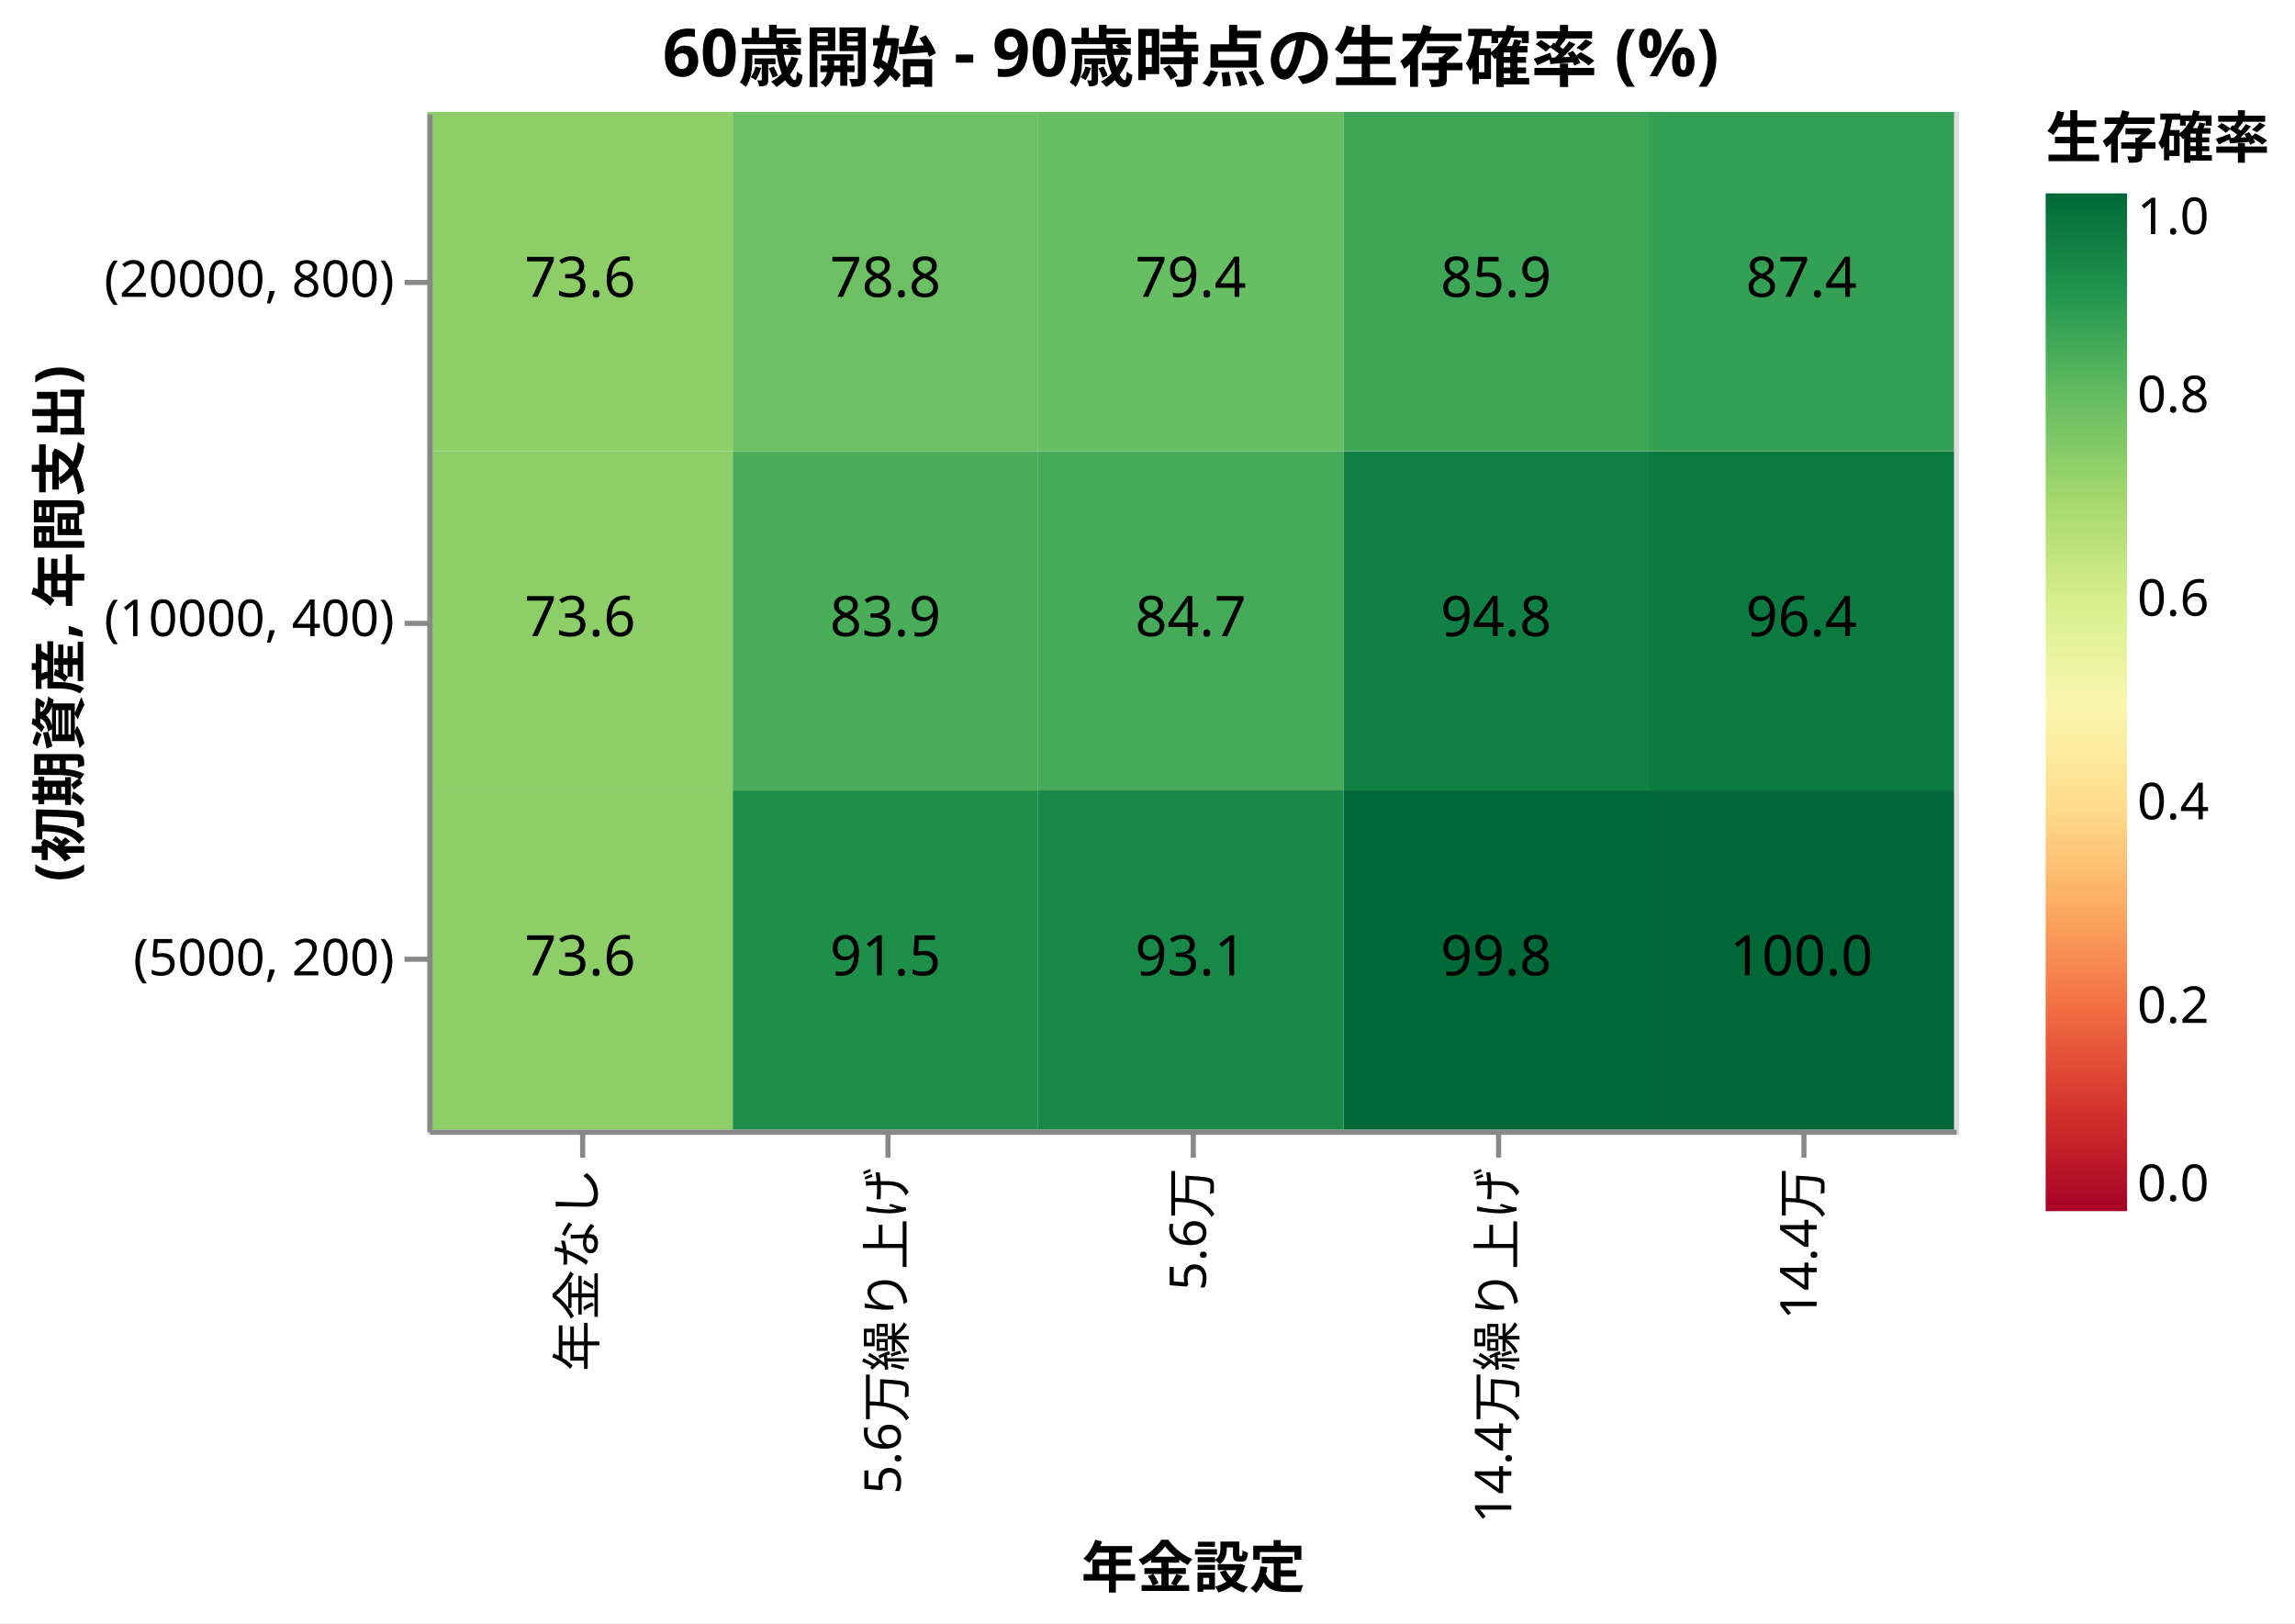
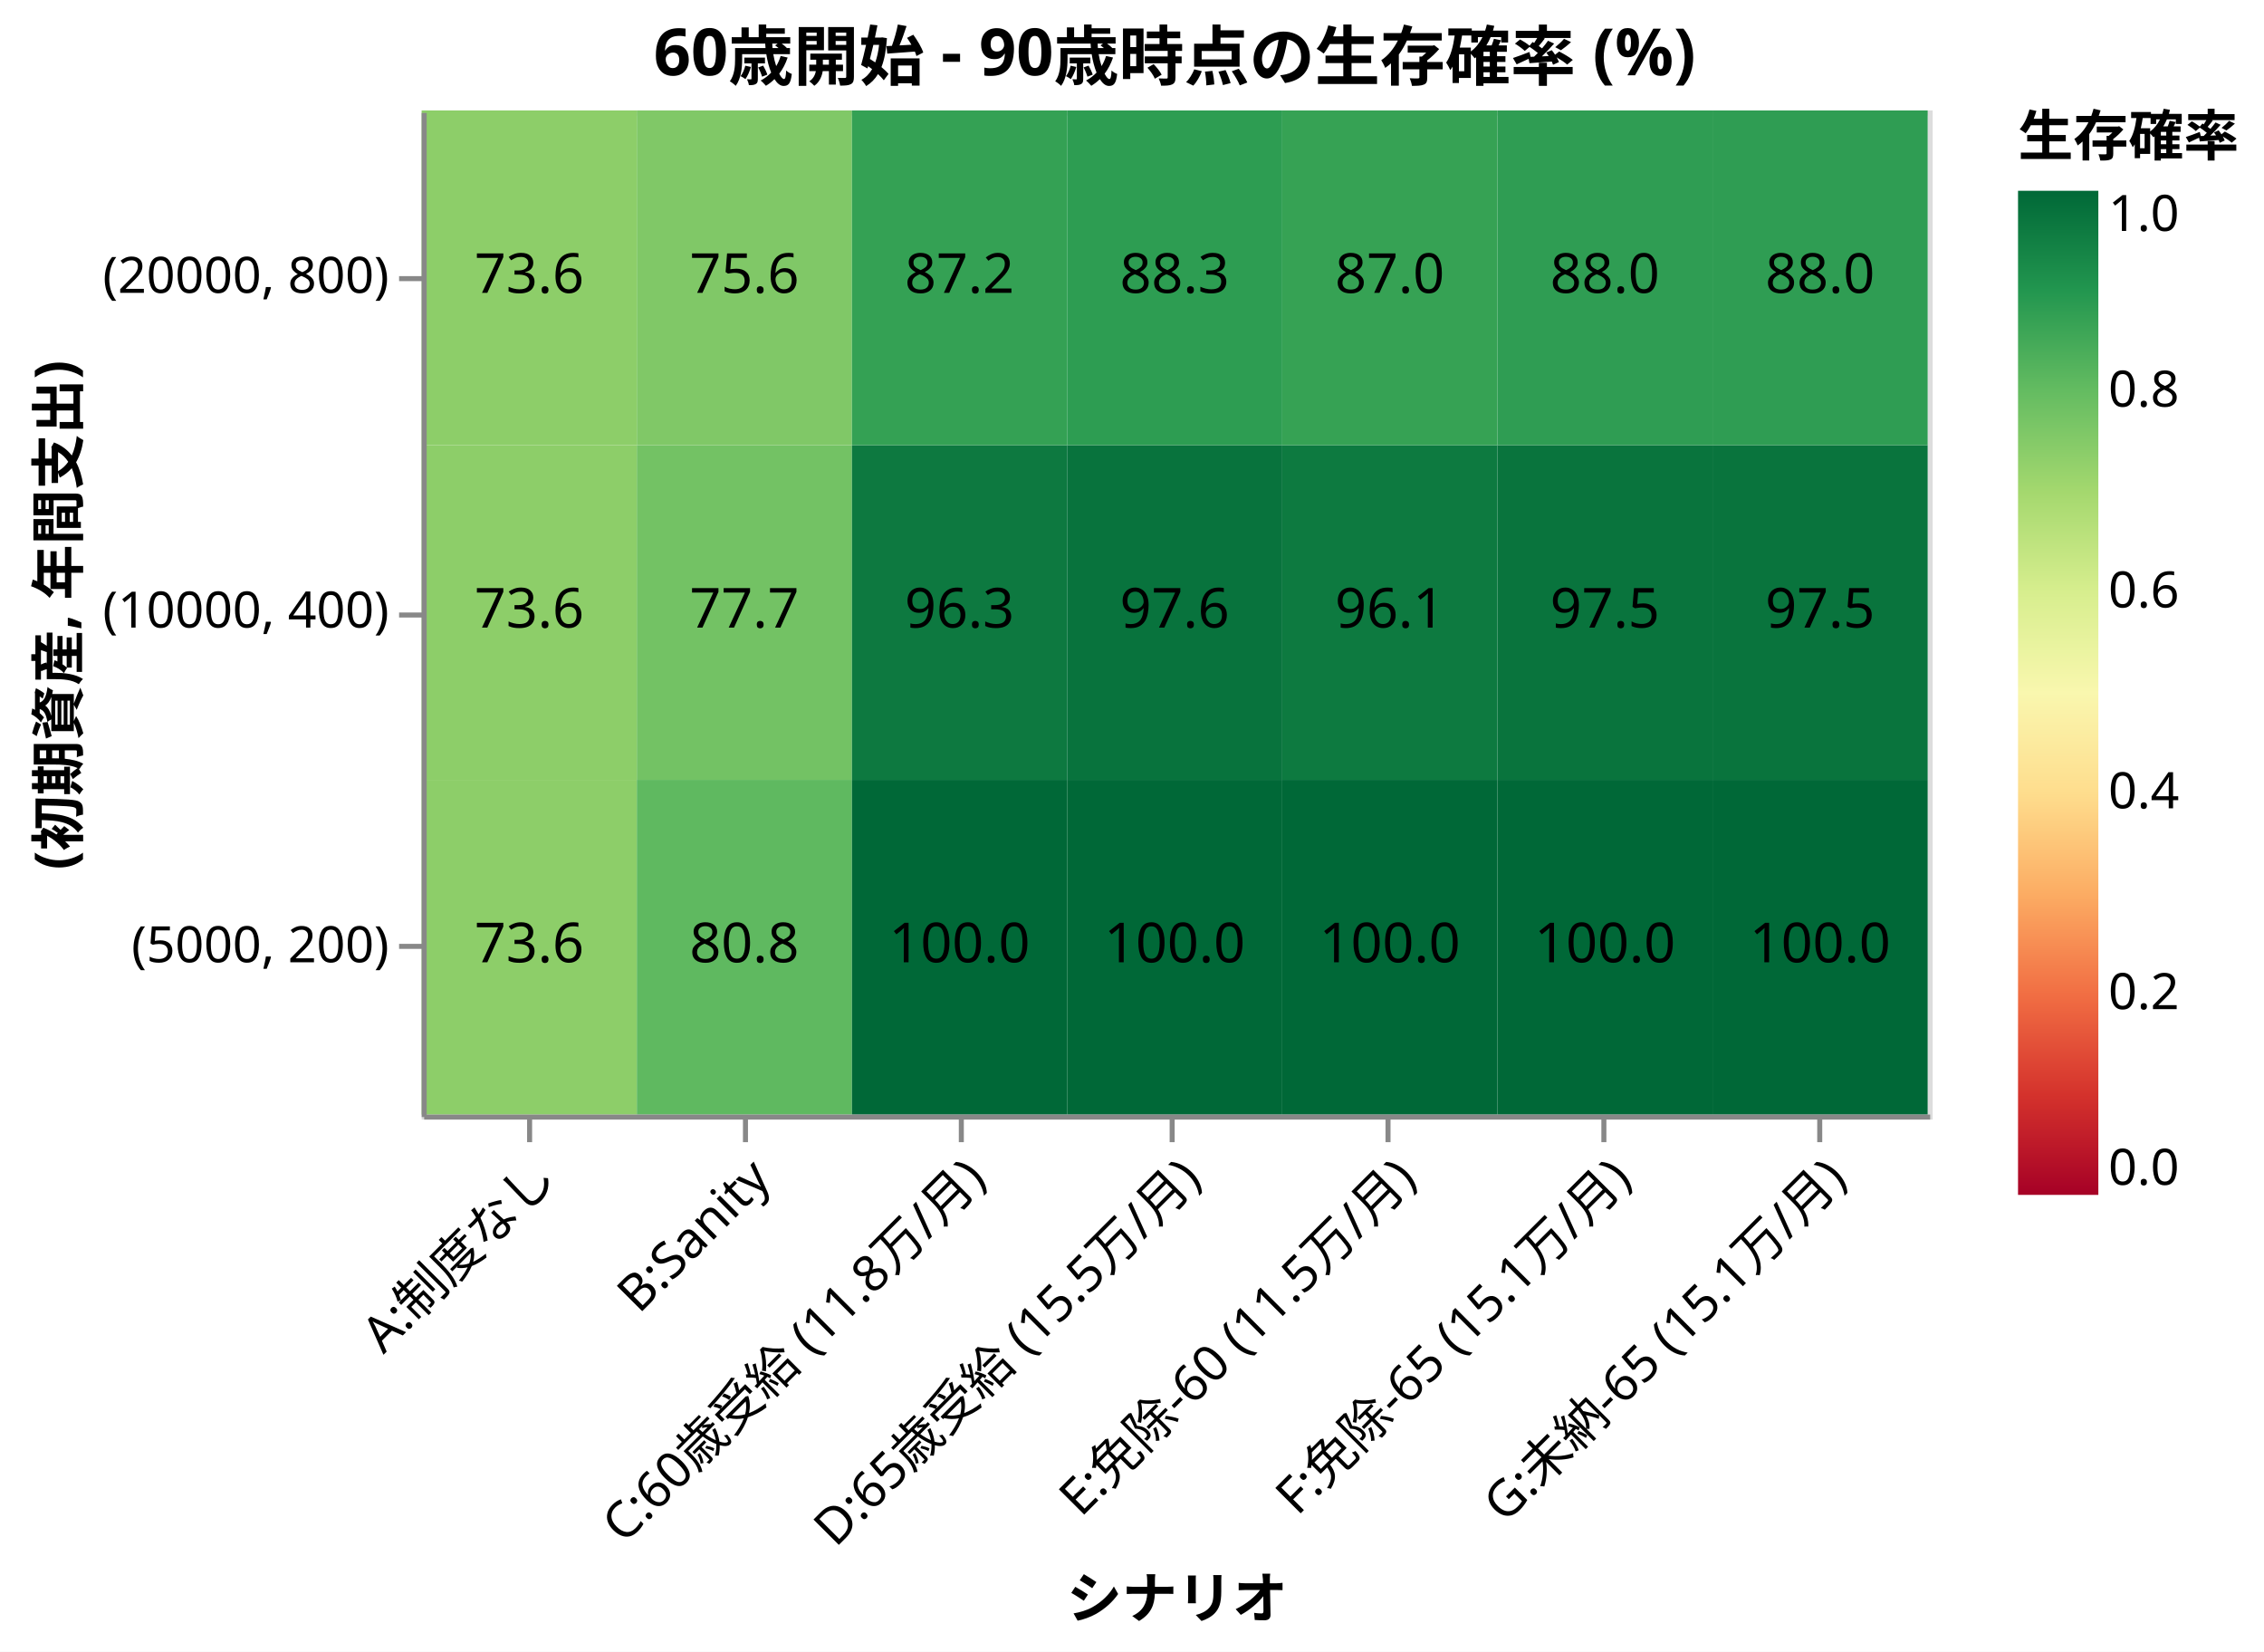
- <svg xmlns="http://www.w3.org/2000/svg" version="1.1" class="marks" width="451" height="319" viewBox="0 0 451 319">
-   <rect width="451" height="319" fill="white" />
+ <svg xmlns="http://www.w3.org/2000/svg" version="1.1" class="marks" width="451" height="329" viewBox="0 0 451 329">
+   <rect width="451" height="329" fill="white" />
  <g fill="none" stroke-miterlimit="10" transform="translate(84,22)">
    <g class="mark-group role-frame root" role="graphics-object" aria-roledescription="group mark container">
      <g transform="translate(0,0)">
        <path class="background" aria-hidden="true" d="M0.5,0.5h300v200h-300Z" stroke="#ddd" />
        <g>
          <g class="mark-rect role-mark layer_0_marks" role="graphics-object" aria-roledescription="rect mark container">
-             <path aria-label="年金設定: 年金なし; (初期資産, 年間支出): (5000, 200); 生存確率: 0.736" role="graphics-symbol" aria-roledescription="rect mark" d="M0,133.333h60v66.667h-60Z" fill="rgb(141, 206, 105)" />
-             <path aria-label="年金設定: 5.6万繰り上げ; (初期資産, 年間支出): (5000, 200); 生存確率: 0.9154" role="graphics-symbol" aria-roledescription="rect mark" d="M60,133.333h60v66.667h-60Z" fill="rgb(29, 143, 75)" />
-             <path aria-label="年金設定: 14.4万繰り上げ; (初期資産, 年間支出): (5000, 200); 生存確率: 0.9984" role="graphics-symbol" aria-roledescription="rect mark" d="M180,133.333h60v66.667h-60Z" fill="rgb(1, 105, 55)" />
-             <path aria-label="年金設定: 5.6万; (初期資産, 年間支出): (5000, 200); 生存確率: 0.9306" role="graphics-symbol" aria-roledescription="rect mark" d="M120,133.333h60v66.667h-60Z" fill="rgb(24, 136, 72)" />
-             <path aria-label="年金設定: 14.4万; (初期資産, 年間支出): (5000, 200); 生存確率: 1" role="graphics-symbol" aria-roledescription="rect mark" d="M240,133.333h60v66.667h-60Z" fill="rgb(0, 104, 55)" />
-             <path aria-label="年金設定: 年金なし; (初期資産, 年間支出): (10000, 400); 生存確率: 0.736" role="graphics-symbol" aria-roledescription="rect mark" d="M0,66.667h60v66.667h-60Z" fill="rgb(141, 206, 105)" />
-             <path aria-label="年金設定: 5.6万繰り上げ; (初期資産, 年間支出): (10000, 400); 生存確率: 0.8392" role="graphics-symbol" aria-roledescription="rect mark" d="M60,66.667h60v66.667h-60Z" fill="rgb(74, 173, 90)" />
-             <path aria-label="年金設定: 14.4万繰り上げ; (初期資産, 年間支出): (10000, 400); 生存確率: 0.9478" role="graphics-symbol" aria-roledescription="rect mark" d="M180,66.667h60v66.667h-60Z" fill="rgb(18, 128, 68)" />
-             <path aria-label="年金設定: 5.6万; (初期資産, 年間支出): (10000, 400); 生存確率: 0.8468" role="graphics-symbol" aria-roledescription="rect mark" d="M120,66.667h60v66.667h-60Z" fill="rgb(69, 170, 89)" />
-             <path aria-label="年金設定: 14.4万; (初期資産, 年間支出): (10000, 400); 生存確率: 0.9638" role="graphics-symbol" aria-roledescription="rect mark" d="M240,66.667h60v66.667h-60Z" fill="rgb(12, 121, 64)" />
-             <path aria-label="年金設定: 年金なし; (初期資産, 年間支出): (20000, 800); 生存確率: 0.736" role="graphics-symbol" aria-roledescription="rect mark" d="M0,0h60v66.667h-60Z" fill="rgb(141, 206, 105)" />
-             <path aria-label="年金設定: 5.6万繰り上げ; (初期資産, 年間支出): (20000, 800); 生存確率: 0.7882" role="graphics-symbol" aria-roledescription="rect mark" d="M60,0h60v66.667h-60Z" fill="rgb(108, 191, 99)" />
-             <path aria-label="年金設定: 14.4万繰り上げ; (初期資産, 年間支出): (20000, 800); 生存確率: 0.859" role="graphics-symbol" aria-roledescription="rect mark" d="M180,0h60v66.667h-60Z" fill="rgb(61, 166, 86)" />
-             <path aria-label="年金設定: 5.6万; (初期資産, 年間支出): (20000, 800); 生存確率: 0.794" role="graphics-symbol" aria-roledescription="rect mark" d="M120,0h60v66.667h-60Z" fill="rgb(104, 190, 98)" />
-             <path aria-label="年金設定: 14.4万; (初期資産, 年間支出): (20000, 800); 生存確率: 0.874" role="graphics-symbol" aria-roledescription="rect mark" d="M240,0h60v66.667h-60Z" fill="rgb(51, 160, 84)" />
+             <path aria-label="シナリオ: A:制度なし; (初期資産, 年間支出): (5000, 200); 生存確率: 0.736" role="graphics-symbol" aria-roledescription="rect mark" d="M0,133.333h42.857v66.667h-42.857Z" fill="rgb(141, 206, 105)" />
+             <path aria-label="シナリオ: B:Sanity; (初期資産, 年間支出): (5000, 200); 生存確率: 0.808" role="graphics-symbol" aria-roledescription="rect mark" d="M42.857,133.333h42.857v66.667h-42.857Z" fill="rgb(95, 185, 96)" />
+             <path aria-label="シナリオ: C:60歳受給 (11.8万/月); (初期資産, 年間支出): (5000, 200); 生存確率: 1" role="graphics-symbol" aria-roledescription="rect mark" d="M85.714,133.333h42.857v66.667h-42.857Z" fill="rgb(0, 104, 55)" />
+             <path aria-label="シナリオ: D:65歳受給 (15.5万/月); (初期資産, 年間支出): (5000, 200); 生存確率: 1" role="graphics-symbol" aria-roledescription="rect mark" d="M128.571,133.333h42.857v66.667h-42.857Z" fill="rgb(0, 104, 55)" />
+             <path aria-label="シナリオ: E:免除-60 (11.5万/月); (初期資産, 年間支出): (5000, 200); 生存確率: 1" role="graphics-symbol" aria-roledescription="rect mark" d="M171.429,133.333h42.857v66.667h-42.857Z" fill="rgb(0, 104, 55)" />
+             <path aria-label="シナリオ: F:免除-65 (15.1万/月); (初期資産, 年間支出): (5000, 200); 生存確率: 1" role="graphics-symbol" aria-roledescription="rect mark" d="M214.286,133.333h42.857v66.667h-42.857Z" fill="rgb(0, 104, 55)" />
+             <path aria-label="シナリオ: G:未納-65 (15.1万/月); (初期資産, 年間支出): (5000, 200); 生存確率: 1" role="graphics-symbol" aria-roledescription="rect mark" d="M257.143,133.333h42.857v66.667h-42.857Z" fill="rgb(0, 104, 55)" />
+             <path aria-label="シナリオ: A:制度なし; (初期資産, 年間支出): (10000, 400); 生存確率: 0.736" role="graphics-symbol" aria-roledescription="rect mark" d="M0,66.667h42.857v66.667h-42.857Z" fill="rgb(141, 206, 105)" />
+             <path aria-label="シナリオ: B:Sanity; (初期資産, 年間支出): (10000, 400); 生存確率: 0.777" role="graphics-symbol" aria-roledescription="rect mark" d="M42.857,66.667h42.857v66.667h-42.857Z" fill="rgb(115, 194, 100)" />
+             <path aria-label="シナリオ: C:60歳受給 (11.8万/月); (初期資産, 年間支出): (10000, 400); 生存確率: 0.963" role="graphics-symbol" aria-roledescription="rect mark" d="M85.714,66.667h42.857v66.667h-42.857Z" fill="rgb(13, 121, 64)" />
+             <path aria-label="シナリオ: D:65歳受給 (15.5万/月); (初期資産, 年間支出): (10000, 400); 生存確率: 0.9758" role="graphics-symbol" aria-roledescription="rect mark" d="M128.571,66.667h42.857v66.667h-42.857Z" fill="rgb(8, 115, 61)" />
+             <path aria-label="シナリオ: E:免除-60 (11.5万/月); (初期資産, 年間支出): (10000, 400); 生存確率: 0.9608" role="graphics-symbol" aria-roledescription="rect mark" d="M171.429,66.667h42.857v66.667h-42.857Z" fill="rgb(13, 122, 64)" />
+             <path aria-label="シナリオ: F:免除-65 (15.1万/月); (初期資産, 年間支出): (10000, 400); 生存確率: 0.9746" role="graphics-symbol" aria-roledescription="rect mark" d="M214.286,66.667h42.857v66.667h-42.857Z" fill="rgb(9, 116, 61)" />
+             <path aria-label="シナリオ: G:未納-65 (15.1万/月); (初期資産, 年間支出): (10000, 400); 生存確率: 0.9746" role="graphics-symbol" aria-roledescription="rect mark" d="M257.143,66.667h42.857v66.667h-42.857Z" fill="rgb(9, 116, 61)" />
+             <path aria-label="シナリオ: A:制度なし; (初期資産, 年間支出): (20000, 800); 生存確率: 0.736" role="graphics-symbol" aria-roledescription="rect mark" d="M0,0h42.857v66.667h-42.857Z" fill="rgb(141, 206, 105)" />
+             <path aria-label="シナリオ: B:Sanity; (初期資産, 年間支出): (20000, 800); 生存確率: 0.7558" role="graphics-symbol" aria-roledescription="rect mark" d="M42.857,0h42.857v66.667h-42.857Z" fill="rgb(128, 200, 103)" />
+             <path aria-label="シナリオ: C:60歳受給 (11.8万/月); (初期資産, 年間支出): (20000, 800); 生存確率: 0.872" role="graphics-symbol" aria-roledescription="rect mark" d="M85.714,0h42.857v66.667h-42.857Z" fill="rgb(52, 161, 84)" />
+             <path aria-label="シナリオ: D:65歳受給 (15.5万/月); (初期資産, 年間支出): (20000, 800); 生存確率: 0.8828" role="graphics-symbol" aria-roledescription="rect mark" d="M128.571,0h42.857v66.667h-42.857Z" fill="rgb(45, 157, 82)" />
+             <path aria-label="シナリオ: E:免除-60 (11.5万/月); (初期資産, 年間支出): (20000, 800); 生存確率: 0.8696" role="graphics-symbol" aria-roledescription="rect mark" d="M171.429,0h42.857v66.667h-42.857Z" fill="rgb(54, 162, 84)" />
+             <path aria-label="シナリオ: F:免除-65 (15.1万/月); (初期資産, 年間支出): (20000, 800); 生存確率: 0.8804" role="graphics-symbol" aria-roledescription="rect mark" d="M214.286,0h42.857v66.667h-42.857Z" fill="rgb(47, 157, 83)" />
+             <path aria-label="シナリオ: G:未納-65 (15.1万/月); (初期資産, 年間支出): (20000, 800); 生存確率: 0.8804" role="graphics-symbol" aria-roledescription="rect mark" d="M257.143,0h42.857v66.667h-42.857Z" fill="rgb(47, 157, 83)" />
          </g>
          <g class="mark-text role-mark layer_1_marks" role="graphics-object" aria-roledescription="text mark container">
-             <text aria-label="年金設定: 年金なし; (初期資産, 年間支出): (5000, 200); survival_rate_pct: 73.6" role="graphics-symbol" aria-roledescription="text mark" text-anchor="middle" transform="translate(30,169.6667)" font-family="sans-serif" font-size="11px" fill="black">73.6</text>
-             <text aria-label="年金設定: 5.6万繰り上げ; (初期資産, 年間支出): (5000, 200); survival_rate_pct: 91.5" role="graphics-symbol" aria-roledescription="text mark" text-anchor="middle" transform="translate(90,169.6667)" font-family="sans-serif" font-size="11px" fill="black">91.5</text>
-             <text aria-label="年金設定: 14.4万繰り上げ; (初期資産, 年間支出): (5000, 200); survival_rate_pct: 99.8" role="graphics-symbol" aria-roledescription="text mark" text-anchor="middle" transform="translate(210,169.6667)" font-family="sans-serif" font-size="11px" fill="black">99.8</text>
-             <text aria-label="年金設定: 5.6万; (初期資産, 年間支出): (5000, 200); survival_rate_pct: 93.1" role="graphics-symbol" aria-roledescription="text mark" text-anchor="middle" transform="translate(150,169.6667)" font-family="sans-serif" font-size="11px" fill="black">93.1</text>
-             <text aria-label="年金設定: 14.4万; (初期資産, 年間支出): (5000, 200); survival_rate_pct: 100.0" role="graphics-symbol" aria-roledescription="text mark" text-anchor="middle" transform="translate(270,169.6667)" font-family="sans-serif" font-size="11px" fill="black">100.0</text>
-             <text aria-label="年金設定: 年金なし; (初期資産, 年間支出): (10000, 400); survival_rate_pct: 73.6" role="graphics-symbol" aria-roledescription="text mark" text-anchor="middle" transform="translate(30,103)" font-family="sans-serif" font-size="11px" fill="black">73.6</text>
-             <text aria-label="年金設定: 5.6万繰り上げ; (初期資産, 年間支出): (10000, 400); survival_rate_pct: 83.9" role="graphics-symbol" aria-roledescription="text mark" text-anchor="middle" transform="translate(90,103)" font-family="sans-serif" font-size="11px" fill="black">83.9</text>
-             <text aria-label="年金設定: 14.4万繰り上げ; (初期資産, 年間支出): (10000, 400); survival_rate_pct: 94.8" role="graphics-symbol" aria-roledescription="text mark" text-anchor="middle" transform="translate(210,103)" font-family="sans-serif" font-size="11px" fill="black">94.8</text>
-             <text aria-label="年金設定: 5.6万; (初期資産, 年間支出): (10000, 400); survival_rate_pct: 84.7" role="graphics-symbol" aria-roledescription="text mark" text-anchor="middle" transform="translate(150,103)" font-family="sans-serif" font-size="11px" fill="black">84.7</text>
-             <text aria-label="年金設定: 14.4万; (初期資産, 年間支出): (10000, 400); survival_rate_pct: 96.4" role="graphics-symbol" aria-roledescription="text mark" text-anchor="middle" transform="translate(270,103)" font-family="sans-serif" font-size="11px" fill="black">96.4</text>
-             <text aria-label="年金設定: 年金なし; (初期資産, 年間支出): (20000, 800); survival_rate_pct: 73.6" role="graphics-symbol" aria-roledescription="text mark" text-anchor="middle" transform="translate(30,36.33333)" font-family="sans-serif" font-size="11px" fill="black">73.6</text>
-             <text aria-label="年金設定: 5.6万繰り上げ; (初期資産, 年間支出): (20000, 800); survival_rate_pct: 78.8" role="graphics-symbol" aria-roledescription="text mark" text-anchor="middle" transform="translate(90,36.33333)" font-family="sans-serif" font-size="11px" fill="black">78.8</text>
-             <text aria-label="年金設定: 14.4万繰り上げ; (初期資産, 年間支出): (20000, 800); survival_rate_pct: 85.9" role="graphics-symbol" aria-roledescription="text mark" text-anchor="middle" transform="translate(210,36.33333)" font-family="sans-serif" font-size="11px" fill="black">85.9</text>
-             <text aria-label="年金設定: 5.6万; (初期資産, 年間支出): (20000, 800); survival_rate_pct: 79.4" role="graphics-symbol" aria-roledescription="text mark" text-anchor="middle" transform="translate(150,36.33333)" font-family="sans-serif" font-size="11px" fill="black">79.4</text>
-             <text aria-label="年金設定: 14.4万; (初期資産, 年間支出): (20000, 800); survival_rate_pct: 87.4" role="graphics-symbol" aria-roledescription="text mark" text-anchor="middle" transform="translate(270,36.33333)" font-family="sans-serif" font-size="11px" fill="black">87.4</text>
+             <text aria-label="シナリオ: A:制度なし; (初期資産, 年間支出): (5000, 200); survival_rate_pct: 73.6" role="graphics-symbol" aria-roledescription="text mark" text-anchor="middle" transform="translate(21.42857,169.6667)" font-family="sans-serif" font-size="11px" fill="black">73.6</text>
+             <text aria-label="シナリオ: B:Sanity; (初期資産, 年間支出): (5000, 200); survival_rate_pct: 80.8" role="graphics-symbol" aria-roledescription="text mark" text-anchor="middle" transform="translate(64.28571,169.6667)" font-family="sans-serif" font-size="11px" fill="black">80.8</text>
+             <text aria-label="シナリオ: C:60歳受給 (11.8万/月); (初期資産, 年間支出): (5000, 200); survival_rate_pct: 100.0" role="graphics-symbol" aria-roledescription="text mark" text-anchor="middle" transform="translate(107.1429,169.6667)" font-family="sans-serif" font-size="11px" fill="black">100.0</text>
+             <text aria-label="シナリオ: D:65歳受給 (15.5万/月); (初期資産, 年間支出): (5000, 200); survival_rate_pct: 100.0" role="graphics-symbol" aria-roledescription="text mark" text-anchor="middle" transform="translate(150,169.6667)" font-family="sans-serif" font-size="11px" fill="black">100.0</text>
+             <text aria-label="シナリオ: E:免除-60 (11.5万/月); (初期資産, 年間支出): (5000, 200); survival_rate_pct: 100.0" role="graphics-symbol" aria-roledescription="text mark" text-anchor="middle" transform="translate(192.8571,169.6667)" font-family="sans-serif" font-size="11px" fill="black">100.0</text>
+             <text aria-label="シナリオ: F:免除-65 (15.1万/月); (初期資産, 年間支出): (5000, 200); survival_rate_pct: 100.0" role="graphics-symbol" aria-roledescription="text mark" text-anchor="middle" transform="translate(235.7143,169.6667)" font-family="sans-serif" font-size="11px" fill="black">100.0</text>
+             <text aria-label="シナリオ: G:未納-65 (15.1万/月); (初期資産, 年間支出): (5000, 200); survival_rate_pct: 100.0" role="graphics-symbol" aria-roledescription="text mark" text-anchor="middle" transform="translate(278.5714,169.6667)" font-family="sans-serif" font-size="11px" fill="black">100.0</text>
+             <text aria-label="シナリオ: A:制度なし; (初期資産, 年間支出): (10000, 400); survival_rate_pct: 73.6" role="graphics-symbol" aria-roledescription="text mark" text-anchor="middle" transform="translate(21.42857,103)" font-family="sans-serif" font-size="11px" fill="black">73.6</text>
+             <text aria-label="シナリオ: B:Sanity; (初期資産, 年間支出): (10000, 400); survival_rate_pct: 77.7" role="graphics-symbol" aria-roledescription="text mark" text-anchor="middle" transform="translate(64.28571,103)" font-family="sans-serif" font-size="11px" fill="black">77.7</text>
+             <text aria-label="シナリオ: C:60歳受給 (11.8万/月); (初期資産, 年間支出): (10000, 400); survival_rate_pct: 96.3" role="graphics-symbol" aria-roledescription="text mark" text-anchor="middle" transform="translate(107.1429,103)" font-family="sans-serif" font-size="11px" fill="black">96.3</text>
+             <text aria-label="シナリオ: D:65歳受給 (15.5万/月); (初期資産, 年間支出): (10000, 400); survival_rate_pct: 97.6" role="graphics-symbol" aria-roledescription="text mark" text-anchor="middle" transform="translate(150,103)" font-family="sans-serif" font-size="11px" fill="black">97.6</text>
+             <text aria-label="シナリオ: E:免除-60 (11.5万/月); (初期資産, 年間支出): (10000, 400); survival_rate_pct: 96.1" role="graphics-symbol" aria-roledescription="text mark" text-anchor="middle" transform="translate(192.8571,103)" font-family="sans-serif" font-size="11px" fill="black">96.1</text>
+             <text aria-label="シナリオ: F:免除-65 (15.1万/月); (初期資産, 年間支出): (10000, 400); survival_rate_pct: 97.5" role="graphics-symbol" aria-roledescription="text mark" text-anchor="middle" transform="translate(235.7143,103)" font-family="sans-serif" font-size="11px" fill="black">97.5</text>
+             <text aria-label="シナリオ: G:未納-65 (15.1万/月); (初期資産, 年間支出): (10000, 400); survival_rate_pct: 97.5" role="graphics-symbol" aria-roledescription="text mark" text-anchor="middle" transform="translate(278.5714,103)" font-family="sans-serif" font-size="11px" fill="black">97.5</text>
+             <text aria-label="シナリオ: A:制度なし; (初期資産, 年間支出): (20000, 800); survival_rate_pct: 73.6" role="graphics-symbol" aria-roledescription="text mark" text-anchor="middle" transform="translate(21.42857,36.33333)" font-family="sans-serif" font-size="11px" fill="black">73.6</text>
+             <text aria-label="シナリオ: B:Sanity; (初期資産, 年間支出): (20000, 800); survival_rate_pct: 75.6" role="graphics-symbol" aria-roledescription="text mark" text-anchor="middle" transform="translate(64.28571,36.33333)" font-family="sans-serif" font-size="11px" fill="black">75.6</text>
+             <text aria-label="シナリオ: C:60歳受給 (11.8万/月); (初期資産, 年間支出): (20000, 800); survival_rate_pct: 87.2" role="graphics-symbol" aria-roledescription="text mark" text-anchor="middle" transform="translate(107.1429,36.33333)" font-family="sans-serif" font-size="11px" fill="black">87.2</text>
+             <text aria-label="シナリオ: D:65歳受給 (15.5万/月); (初期資産, 年間支出): (20000, 800); survival_rate_pct: 88.3" role="graphics-symbol" aria-roledescription="text mark" text-anchor="middle" transform="translate(150,36.33333)" font-family="sans-serif" font-size="11px" fill="black">88.3</text>
+             <text aria-label="シナリオ: E:免除-60 (11.5万/月); (初期資産, 年間支出): (20000, 800); survival_rate_pct: 87.0" role="graphics-symbol" aria-roledescription="text mark" text-anchor="middle" transform="translate(192.8571,36.33333)" font-family="sans-serif" font-size="11px" fill="black">87.0</text>
+             <text aria-label="シナリオ: F:免除-65 (15.1万/月); (初期資産, 年間支出): (20000, 800); survival_rate_pct: 88.0" role="graphics-symbol" aria-roledescription="text mark" text-anchor="middle" transform="translate(235.7143,36.33333)" font-family="sans-serif" font-size="11px" fill="black">88.0</text>
+             <text aria-label="シナリオ: G:未納-65 (15.1万/月); (初期資産, 年間支出): (20000, 800); survival_rate_pct: 88.0" role="graphics-symbol" aria-roledescription="text mark" text-anchor="middle" transform="translate(278.5714,36.33333)" font-family="sans-serif" font-size="11px" fill="black">88.0</text>
          </g>
          <g class="mark-group role-legend" role="graphics-symbol" aria-roledescription="legend" aria-label="Gradient legend titled '生存確率' for fill color with values from 0.0 to 1.0">
            <g transform="translate(318,0)">
              <path class="background" aria-hidden="true" d="M0,0h44v216h-44Z" pointer-events="none" />
              <g>
                <g class="mark-group role-legend-entry">
                  <g transform="translate(0,16)">
                    <path class="background" aria-hidden="true" d="M0,0h0v0h0Z" pointer-events="none" />
                    <g>
                      <g class="mark-rect role-legend-gradient" pointer-events="none">
                        <path d="M0,0h16v200h-16Z" fill="url(#gradient_7)" stroke="#ddd" stroke-width="0" opacity="1" />
                      </g>
                      <g class="mark-text role-legend-label" pointer-events="none">
                        <text text-anchor="start" transform="translate(18,198)" font-family="sans-serif" font-size="10px" fill="#000" opacity="1">0.0</text>
                        <text text-anchor="start" transform="translate(18,163)" font-family="sans-serif" font-size="10px" fill="#000" opacity="1">0.2</text>
                        <text text-anchor="start" transform="translate(18,123)" font-family="sans-serif" font-size="10px" fill="#000" opacity="1">0.4</text>
                        <text text-anchor="start" transform="translate(18,83)" font-family="sans-serif" font-size="10px" fill="#000" opacity="1">0.6</text>
                        <text text-anchor="start" transform="translate(18,43)" font-family="sans-serif" font-size="10px" fill="#000" opacity="1">0.8</text>
                        <text text-anchor="start" transform="translate(18,8)" font-family="sans-serif" font-size="10px" fill="#000" opacity="1">1.0</text>
                      </g>
                    </g>
                    <path class="foreground" aria-hidden="true" d="" pointer-events="none" display="none" />
                  </g>
                </g>
                <g class="mark-text role-legend-title" pointer-events="none">
                  <text text-anchor="start" transform="translate(0,9)" font-family="sans-serif" font-size="11px" font-weight="bold" fill="#000" opacity="1">生存確率</text>
                </g>
              </g>
              <path class="foreground" aria-hidden="true" d="" pointer-events="none" display="none" />
            </g>
          </g>
          <g class="mark-group role-title">
            <g transform="translate(150,-17)">
              <path class="background" aria-hidden="true" d="M0,0h0v0h0Z" pointer-events="none" />
              <g>
                <g class="mark-text role-title-text" role="graphics-symbol" aria-roledescription="title" aria-label="Title text '60歳開始 - 90歳時点の生存確率 (%)'" pointer-events="none">
                  <text text-anchor="middle" transform="translate(0,10)" font-family="sans-serif" font-size="13px" font-weight="bold" fill="#000" opacity="1">60歳開始 - 90歳時点の生存確率 (%)</text>
                </g>
              </g>
              <path class="foreground" aria-hidden="true" d="" pointer-events="none" display="none" />
            </g>
          </g>
-           <g class="mark-group role-axis" role="graphics-symbol" aria-roledescription="axis" aria-label="X-axis titled '年金設定' for a discrete scale with 5 values: 年金なし, 5.6万繰り上げ, 5.6万, 14.4万繰り上げ, 14.4万">
+           <g class="mark-group role-axis" role="graphics-symbol" aria-roledescription="axis" aria-label="X-axis titled 'シナリオ' for a discrete scale with 7 values: A:制度なし, B:Sanity, C:60歳受給 (11.8万/月), D:65歳受給 (15.5万/月), E:免除-60 (11.5万/月), F:免除-65 (15.1万/月), G:未納-65 (15.1万/月)">
            <g transform="translate(0.5,200.5)">
              <path class="background" aria-hidden="true" d="M0,0h0v0h0Z" pointer-events="none" />
              <g>
                <g class="mark-rule role-axis-tick" pointer-events="none">
-                   <line transform="translate(30,0)" x2="0" y2="5" stroke="#888" stroke-width="1" opacity="1" />
-                   <line transform="translate(90,0)" x2="0" y2="5" stroke="#888" stroke-width="1" opacity="1" />
-                   <line transform="translate(150,0)" x2="0" y2="5" stroke="#888" stroke-width="1" opacity="1" />
-                   <line transform="translate(210,0)" x2="0" y2="5" stroke="#888" stroke-width="1" opacity="1" />
-                   <line transform="translate(270,0)" x2="0" y2="5" stroke="#888" stroke-width="1" opacity="1" />
+                   <line transform="translate(21,0)" x2="0" y2="5" stroke="#888" stroke-width="1" opacity="1" />
+                   <line transform="translate(64,0)" x2="0" y2="5" stroke="#888" stroke-width="1" opacity="1" />
+                   <line transform="translate(107,0)" x2="0" y2="5" stroke="#888" stroke-width="1" opacity="1" />
+                   <line transform="translate(149,0)" x2="0" y2="5" stroke="#888" stroke-width="1" opacity="1" />
+                   <line transform="translate(192,0)" x2="0" y2="5" stroke="#888" stroke-width="1" opacity="1" />
+                   <line transform="translate(235,0)" x2="0" y2="5" stroke="#888" stroke-width="1" opacity="1" />
+                   <line transform="translate(278,0)" x2="0" y2="5" stroke="#888" stroke-width="1" opacity="1" />
                </g>
                <g class="mark-text role-axis-label" pointer-events="none">
-                   <text text-anchor="end" transform="translate(29.5,7) rotate(270) translate(0,3)" font-family="sans-serif" font-size="10px" fill="#000" opacity="1">年金なし</text>
-                   <text text-anchor="end" transform="translate(89.5,7) rotate(270) translate(0,3)" font-family="sans-serif" font-size="10px" fill="#000" opacity="1">5.6万繰り上げ</text>
-                   <text text-anchor="end" transform="translate(149.5,7) rotate(270) translate(0,3)" font-family="sans-serif" font-size="10px" fill="#000" opacity="1">5.6万</text>
-                   <text text-anchor="end" transform="translate(209.5,7) rotate(270) translate(0,3)" font-family="sans-serif" font-size="10px" fill="#000" opacity="1">14.4万繰り上げ</text>
-                   <text text-anchor="end" transform="translate(269.5,7) rotate(270) translate(0,3)" font-family="sans-serif" font-size="10px" fill="#000" opacity="1">14.4万</text>
+                   <text text-anchor="end" transform="translate(20.92857,7) rotate(315) translate(0,8)" font-family="sans-serif" font-size="10px" fill="#000" opacity="1">A:制度なし</text>
+                   <text text-anchor="end" transform="translate(63.78571,7) rotate(315) translate(0,8)" font-family="sans-serif" font-size="10px" fill="#000" opacity="1">B:Sanity</text>
+                   <text text-anchor="end" transform="translate(106.6429,7) rotate(315) translate(0,8)" font-family="sans-serif" font-size="10px" fill="#000" opacity="1">C:60歳受給 (11.8万/月)</text>
+                   <text text-anchor="end" transform="translate(149.5,7) rotate(315) translate(0,8)" font-family="sans-serif" font-size="10px" fill="#000" opacity="1">D:65歳受給 (15.5万/月)</text>
+                   <text text-anchor="end" transform="translate(192.3571,7) rotate(315) translate(0,8)" font-family="sans-serif" font-size="10px" fill="#000" opacity="1">E:免除-60 (11.5万/月)</text>
+                   <text text-anchor="end" transform="translate(235.2143,7) rotate(315) translate(0,8)" font-family="sans-serif" font-size="10px" fill="#000" opacity="1">F:免除-65 (15.1万/月)</text>
+                   <text text-anchor="end" transform="translate(278.0714,7) rotate(315) translate(0,8)" font-family="sans-serif" font-size="10px" fill="#000" opacity="1">G:未納-65 (15.1万/月)</text>
                </g>
                <g class="mark-rule role-axis-domain" pointer-events="none">
                  <line transform="translate(0,0)" x2="300" y2="0" stroke="#888" stroke-width="1" opacity="1" />
                </g>
                <g class="mark-text role-axis-title" pointer-events="none">
-                   <text text-anchor="middle" transform="translate(150,89.46289)" font-family="sans-serif" font-size="11px" font-weight="bold" fill="#000" opacity="1">年金設定</text>
+                   <text text-anchor="middle" transform="translate(150,99.76358)" font-family="sans-serif" font-size="11px" font-weight="bold" fill="#000" opacity="1">シナリオ</text>
                </g>
              </g>
              <path class="foreground" aria-hidden="true" d="" pointer-events="none" display="none" />
            </g>
          </g>
          <g class="mark-group role-axis" role="graphics-symbol" aria-roledescription="axis" aria-label="Y-axis titled '(初期資産, 年間支出)' for a discrete scale with 3 values: (20000, 800), (10000, 400), (5000, 200)">
            <g transform="translate(0.5,0.5)">
              <path class="background" aria-hidden="true" d="M0,0h0v0h0Z" pointer-events="none" />
              <g>
                <g class="mark-rule role-axis-tick" pointer-events="none">
                  <line transform="translate(0,33)" x2="-5" y2="0" stroke="#888" stroke-width="1" opacity="1" />
                  <line transform="translate(0,100)" x2="-5" y2="0" stroke="#888" stroke-width="1" opacity="1" />
                  <line transform="translate(0,166)" x2="-5" y2="0" stroke="#888" stroke-width="1" opacity="1" />
                </g>
                <g class="mark-text role-axis-label" pointer-events="none">
                  <text text-anchor="end" transform="translate(-7,35.83333)" font-family="sans-serif" font-size="10px" fill="#000" opacity="1">(20000, 800)</text>
                  <text text-anchor="end" transform="translate(-7,102.5)" font-family="sans-serif" font-size="10px" fill="#000" opacity="1">(10000, 400)</text>
                  <text text-anchor="end" transform="translate(-7,169.1667)" font-family="sans-serif" font-size="10px" fill="#000" opacity="1">(5000, 200)</text>
                </g>
                <g class="mark-rule role-axis-domain" pointer-events="none">
                  <line transform="translate(0,0)" x2="0" y2="200" stroke="#888" stroke-width="1" opacity="1" />
                </g>
                <g class="mark-text role-axis-title" pointer-events="none">
                  <text text-anchor="middle" transform="translate(-67.70898,100) rotate(-90) translate(0,-2)" font-family="sans-serif" font-size="11px" font-weight="bold" fill="#000" opacity="1">(初期資産, 年間支出)</text>
                </g>
              </g>
              <path class="foreground" aria-hidden="true" d="" pointer-events="none" display="none" />
            </g>
          </g>
        </g>
        <path class="foreground" aria-hidden="true" d="" display="none" />
      </g>
    </g>
  </g>
  <defs>
    <linearGradient id="gradient_7" x1="0" x2="0" y1="1" y2="0">
      <stop offset="0" stop-color="rgb(165, 0, 38)" />
      <stop offset="0.05" stop-color="rgb(189, 25, 41)" />
      <stop offset="0.1" stop-color="rgb(212, 50, 44)" />
      <stop offset="0.15" stop-color="rgb(227, 80, 56)" />
      <stop offset="0.2" stop-color="rgb(241, 110, 67)" />
      <stop offset="0.25" stop-color="rgb(247, 141, 83)" />
      <stop offset="0.3" stop-color="rgb(252, 172, 99)" />
      <stop offset="0.35" stop-color="rgb(253, 197, 120)" />
      <stop offset="0.4" stop-color="rgb(254, 221, 141)" />
      <stop offset="0.45" stop-color="rgb(252, 234, 158)" />
      <stop offset="0.5" stop-color="rgb(249, 247, 174)" />
      <stop offset="0.55" stop-color="rgb(232, 243, 158)" />
      <stop offset="0.6" stop-color="rgb(215, 238, 142)" />
      <stop offset="0.65" stop-color="rgb(190, 227, 126)" />
      <stop offset="0.7" stop-color="rgb(164, 216, 110)" />
      <stop offset="0.75" stop-color="rgb(132, 202, 104)" />
      <stop offset="0.8" stop-color="rgb(100, 188, 97)" />
      <stop offset="0.85" stop-color="rgb(67, 169, 88)" />
      <stop offset="0.9" stop-color="rgb(34, 150, 79)" />
      <stop offset="0.95" stop-color="rgb(17, 127, 67)" />
      <stop offset="1" stop-color="rgb(0, 104, 55)" />
    </linearGradient>
  </defs>
</svg>
